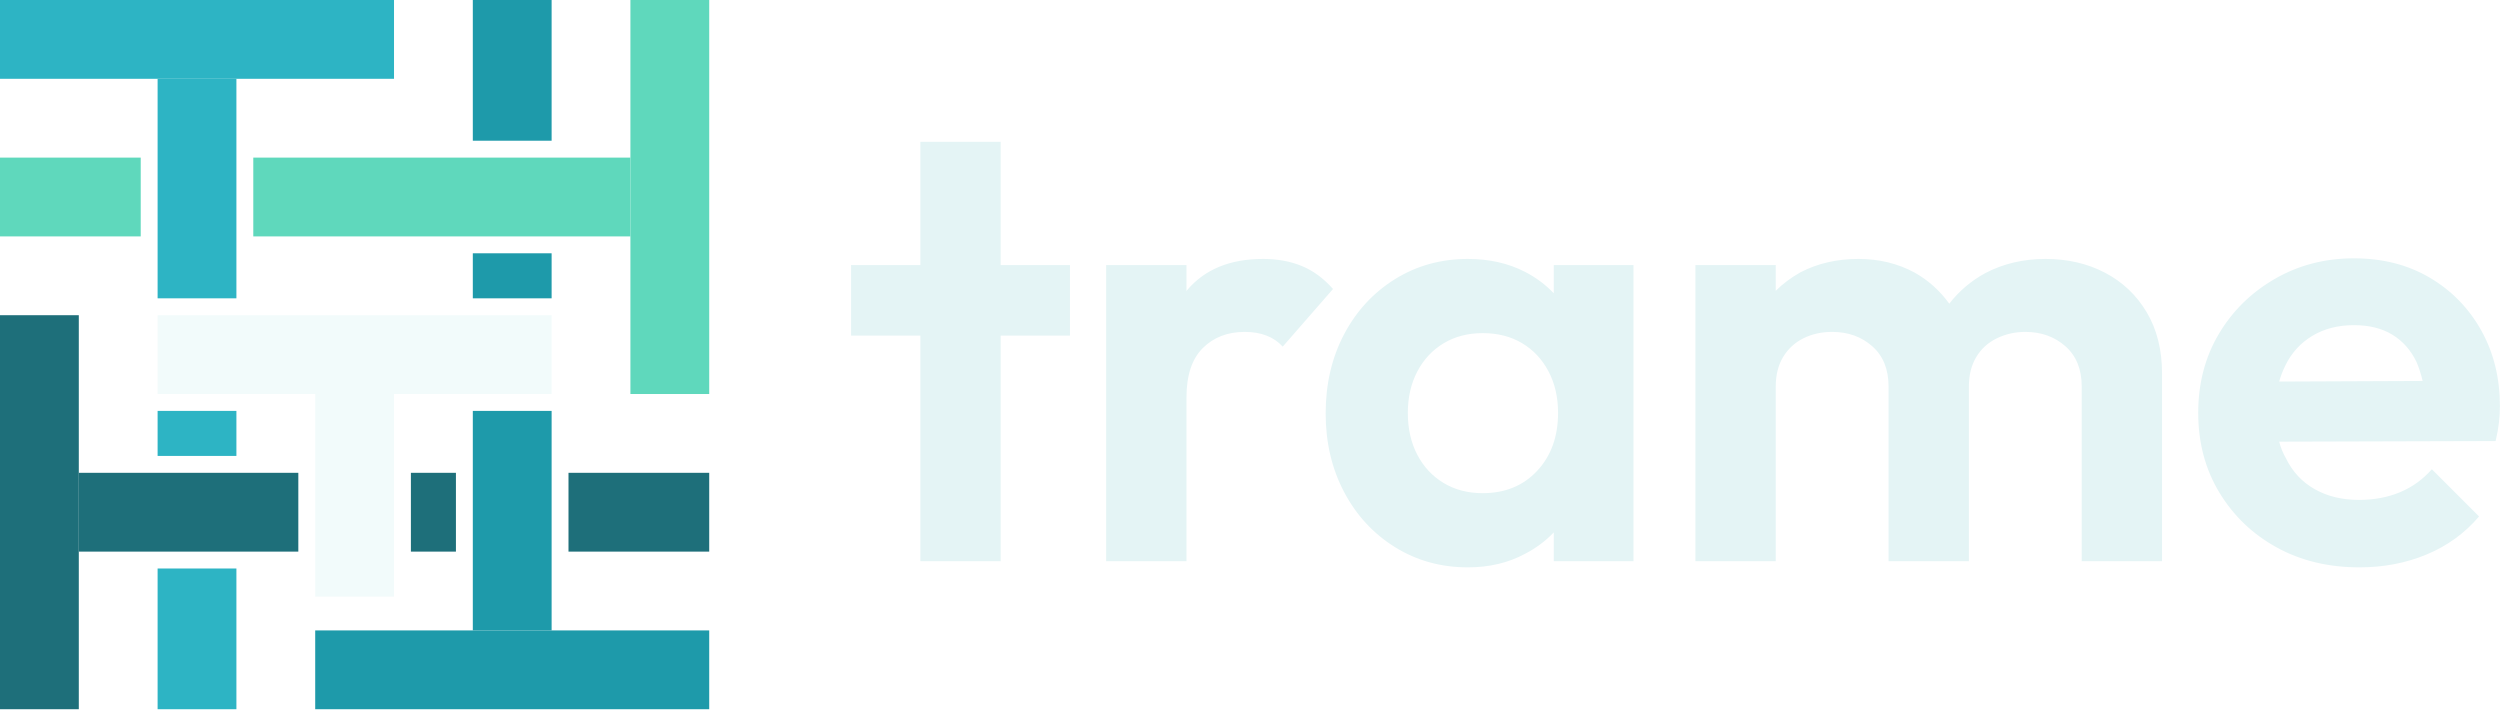
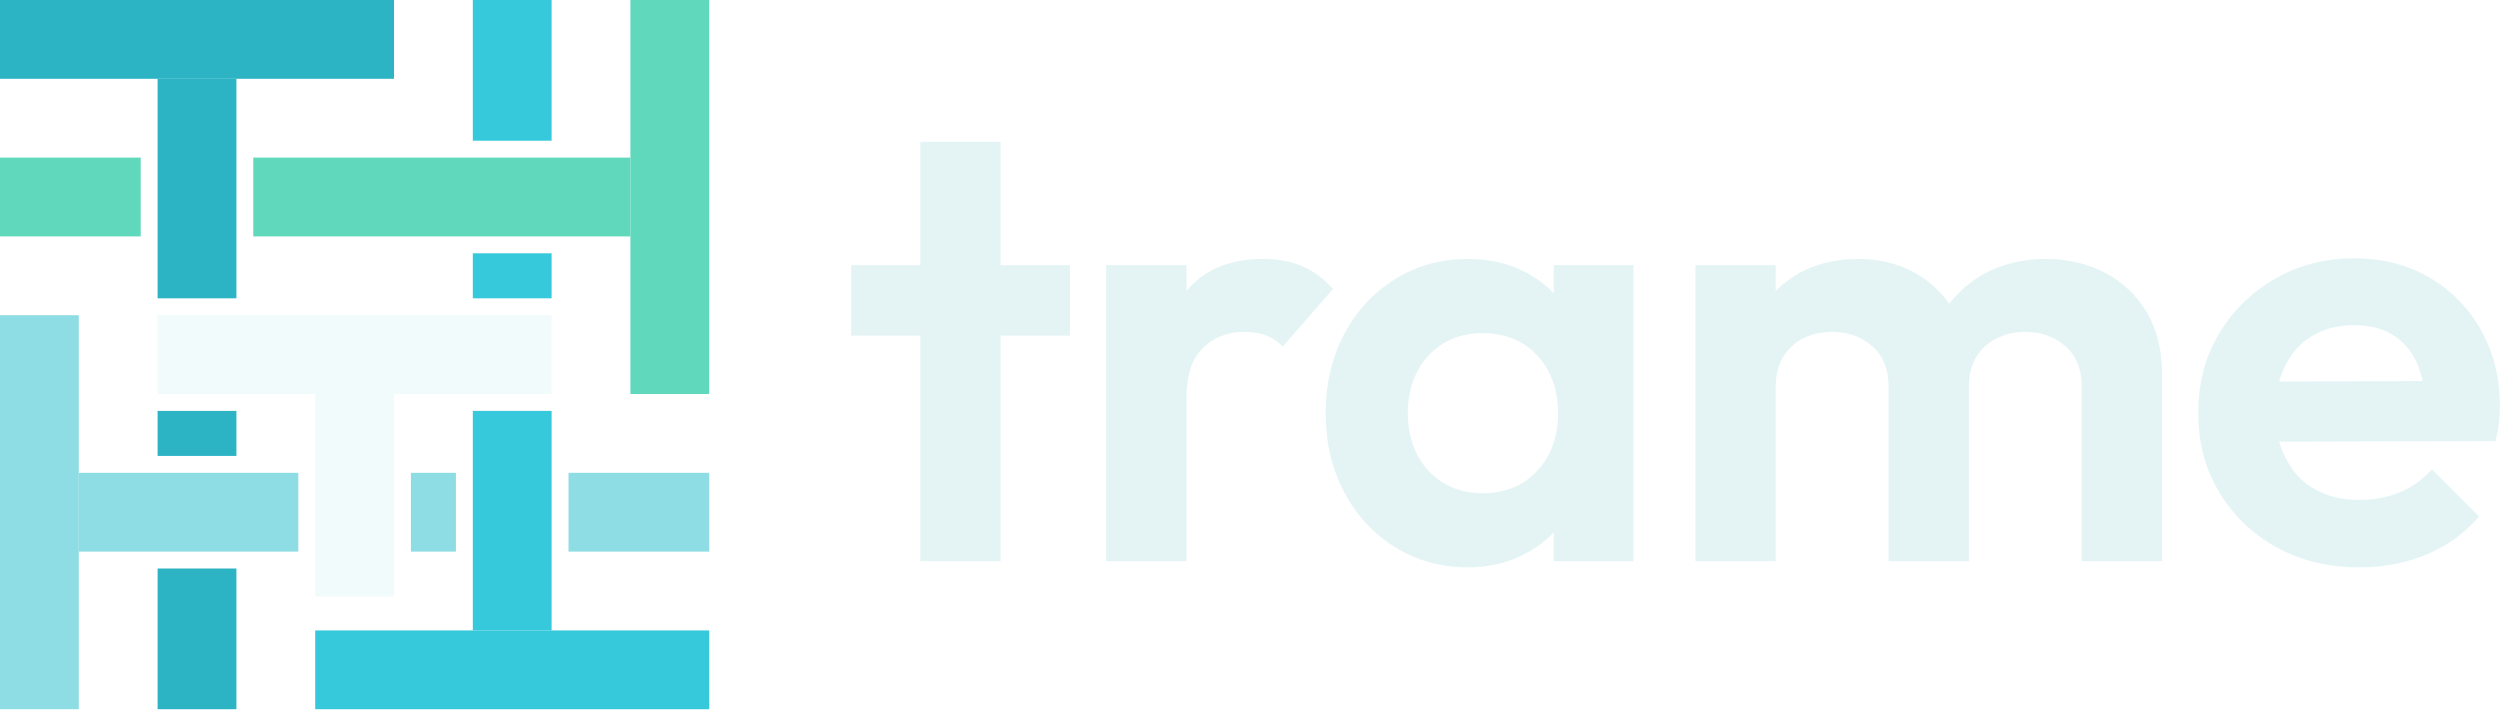
<svg xmlns="http://www.w3.org/2000/svg" viewBox="0 0 423 120" width="423" height="120" role="img" aria-label="Trame">
  <g transform="scale(0.952381)">
    <rect fill="#2DB4C4" x="0" y="0" width="70" height="14" />
    <rect fill="#2DB4C4" x="28" y="14" width="14" height="39" />
    <rect fill="#2DB4C4" x="28" y="73" width="14" height="8" />
    <rect fill="#2DB4C4" x="28" y="101" width="14" height="25" />
-     <rect fill="#1E9AAA" x="56" y="112" width="70" height="14" />
-     <rect fill="#1E9AAA" x="84" y="0" width="14" height="25" />
-     <rect fill="#1E9AAA" x="84" y="45" width="14" height="8" />
-     <rect fill="#1E9AAA" x="84" y="73" width="14" height="39" />
-     <rect fill="#1E6F7A" x="0" y="56" width="14" height="70" />
-     <rect fill="#1E6F7A" x="14" y="84" width="39" height="14" />
-     <rect fill="#1E6F7A" x="73" y="84" width="8" height="14" />
-     <rect fill="#1E6F7A" x="101" y="84" width="25" height="14" />
+     <rect fill="#36C9DC" x="56" y="112" width="70" height="14" />
+     <rect fill="#36C9DC" x="84" y="0" width="14" height="25" />
+     <rect fill="#36C9DC" x="84" y="45" width="14" height="8" />
+     <rect fill="#36C9DC" x="84" y="73" width="14" height="39" />
+     <rect fill="#8FDDE4" x="0" y="56" width="14" height="70" />
+     <rect fill="#8FDDE4" x="14" y="84" width="39" height="14" />
+     <rect fill="#8FDDE4" x="73" y="84" width="8" height="14" />
+     <rect fill="#8FDDE4" x="101" y="84" width="25" height="14" />
    <rect fill="#5FD8BC" x="112" y="0" width="14" height="70" />
    <rect fill="#5FD8BC" x="0" y="28" width="25" height="14" />
    <rect fill="#5FD8BC" x="45" y="28" width="67" height="14" />
    <rect fill="#F2FBFB" x="28" y="56" width="70" height="14" />
    <rect fill="#F2FBFB" x="56" y="70" width="14" height="36" />
  </g>
  <path fill="#E4F4F5" transform="translate(142.34 94.96) scale(0.10375)" d="M129 0V-368H16V-483H129V-684H260V-483H373V-368H260V0ZM432.0 0V-483H563.0V-440Q563.0 -441 564.0 -442Q607.0 -493 688.0 -493Q723.0 -493 751.0 -481.5Q779.0 -470 802.0 -444L720.0 -350Q709.0 -362 693.5 -368.0Q678.0 -374 658.0 -374Q616.0 -374 589.5 -347.5Q563.0 -321 563.0 -267V0ZM1022.0 10Q956.0 10 903.0 -23.0Q850.0 -56 820.0 -113.0Q790.0 -170 790.0 -241Q790.0 -313 820.0 -370.0Q850.0 -427 903.0 -460.0Q956.0 -493 1022.0 -493Q1074.0 -493 1115.0 -472Q1142.0 -458 1162.0 -437V-483H1292.0V0H1162.0V-47Q1142.0 -26 1115.0 -12Q1074.0 10 1022.0 10ZM1046.0 -111Q1101.0 -111 1135.0 -147.5Q1169.0 -184 1169.0 -242Q1169.0 -280 1153.5 -309.5Q1138.0 -339 1110.5 -355.5Q1083.0 -372 1046.0 -372Q1010.0 -372 982.5 -355.5Q955.0 -339 939.5 -309.5Q924.0 -280 924.0 -242Q924.0 -203 939.5 -173.5Q955.0 -144 982.5 -127.5Q1010.0 -111 1046.0 -111ZM1393.0 0V-483H1524.0V-441Q1541.0 -458 1564.0 -471Q1606.0 -493 1659.0 -493Q1709.0 -493 1750.0 -471Q1784.0 -452 1807.0 -420Q1831.0 -451 1866.0 -470Q1910.0 -493 1964.0 -493.0Q2018.0 -493 2061.0 -470.5Q2104.0 -448 2129.0 -406.0Q2154.0 -364 2154.0 -306V0H2023.0V-285Q2023.0 -327 1996.5 -350.5Q1970.0 -374 1931.0 -374Q1906.0 -374 1884.5 -363.5Q1863.0 -353 1851.0 -333.0Q1839.0 -313 1839.0 -285V0H1708.0V-285Q1708.0 -327 1681.5 -350.5Q1655.0 -374 1616.0 -374Q1590.0 -374 1569.0 -363.5Q1548.0 -353 1536.0 -333.0Q1524.0 -313 1524.0 -285V0ZM2476.0 10Q2400.0 10 2341.0 -22.5Q2282.0 -55 2247.5 -112.0Q2213.0 -169 2213.0 -242Q2213.0 -314 2246.5 -370.5Q2280.0 -427 2338.0 -460.5Q2396.0 -494 2467.0 -494Q2537.0 -494 2590.5 -462.5Q2644.0 -431 2674.5 -376.5Q2705.0 -322 2705.0 -253Q2705.0 -240 2703.5 -226.5Q2702.0 -213 2698.0 -196L2345.0 -195Q2349.0 -180 2356.0 -168Q2372.0 -135 2403.0 -117.5Q2434.0 -100 2475.0 -100Q2512.0 -100 2542.0 -112.5Q2572.0 -125 2594.0 -150L2671.0 -73Q2636.0 -32 2585.5 -11.0Q2535.0 10 2476.0 10ZM2345.0 -293 2579.0 -294Q2575.0 -311 2569.0 -325Q2555.0 -354 2529.5 -369.5Q2504.0 -385 2467.0 -385Q2428.0 -385 2399.0 -367.5Q2370.0 -350 2355.0 -319Q2349.0 -307 2345.0 -293Z" />
</svg>
